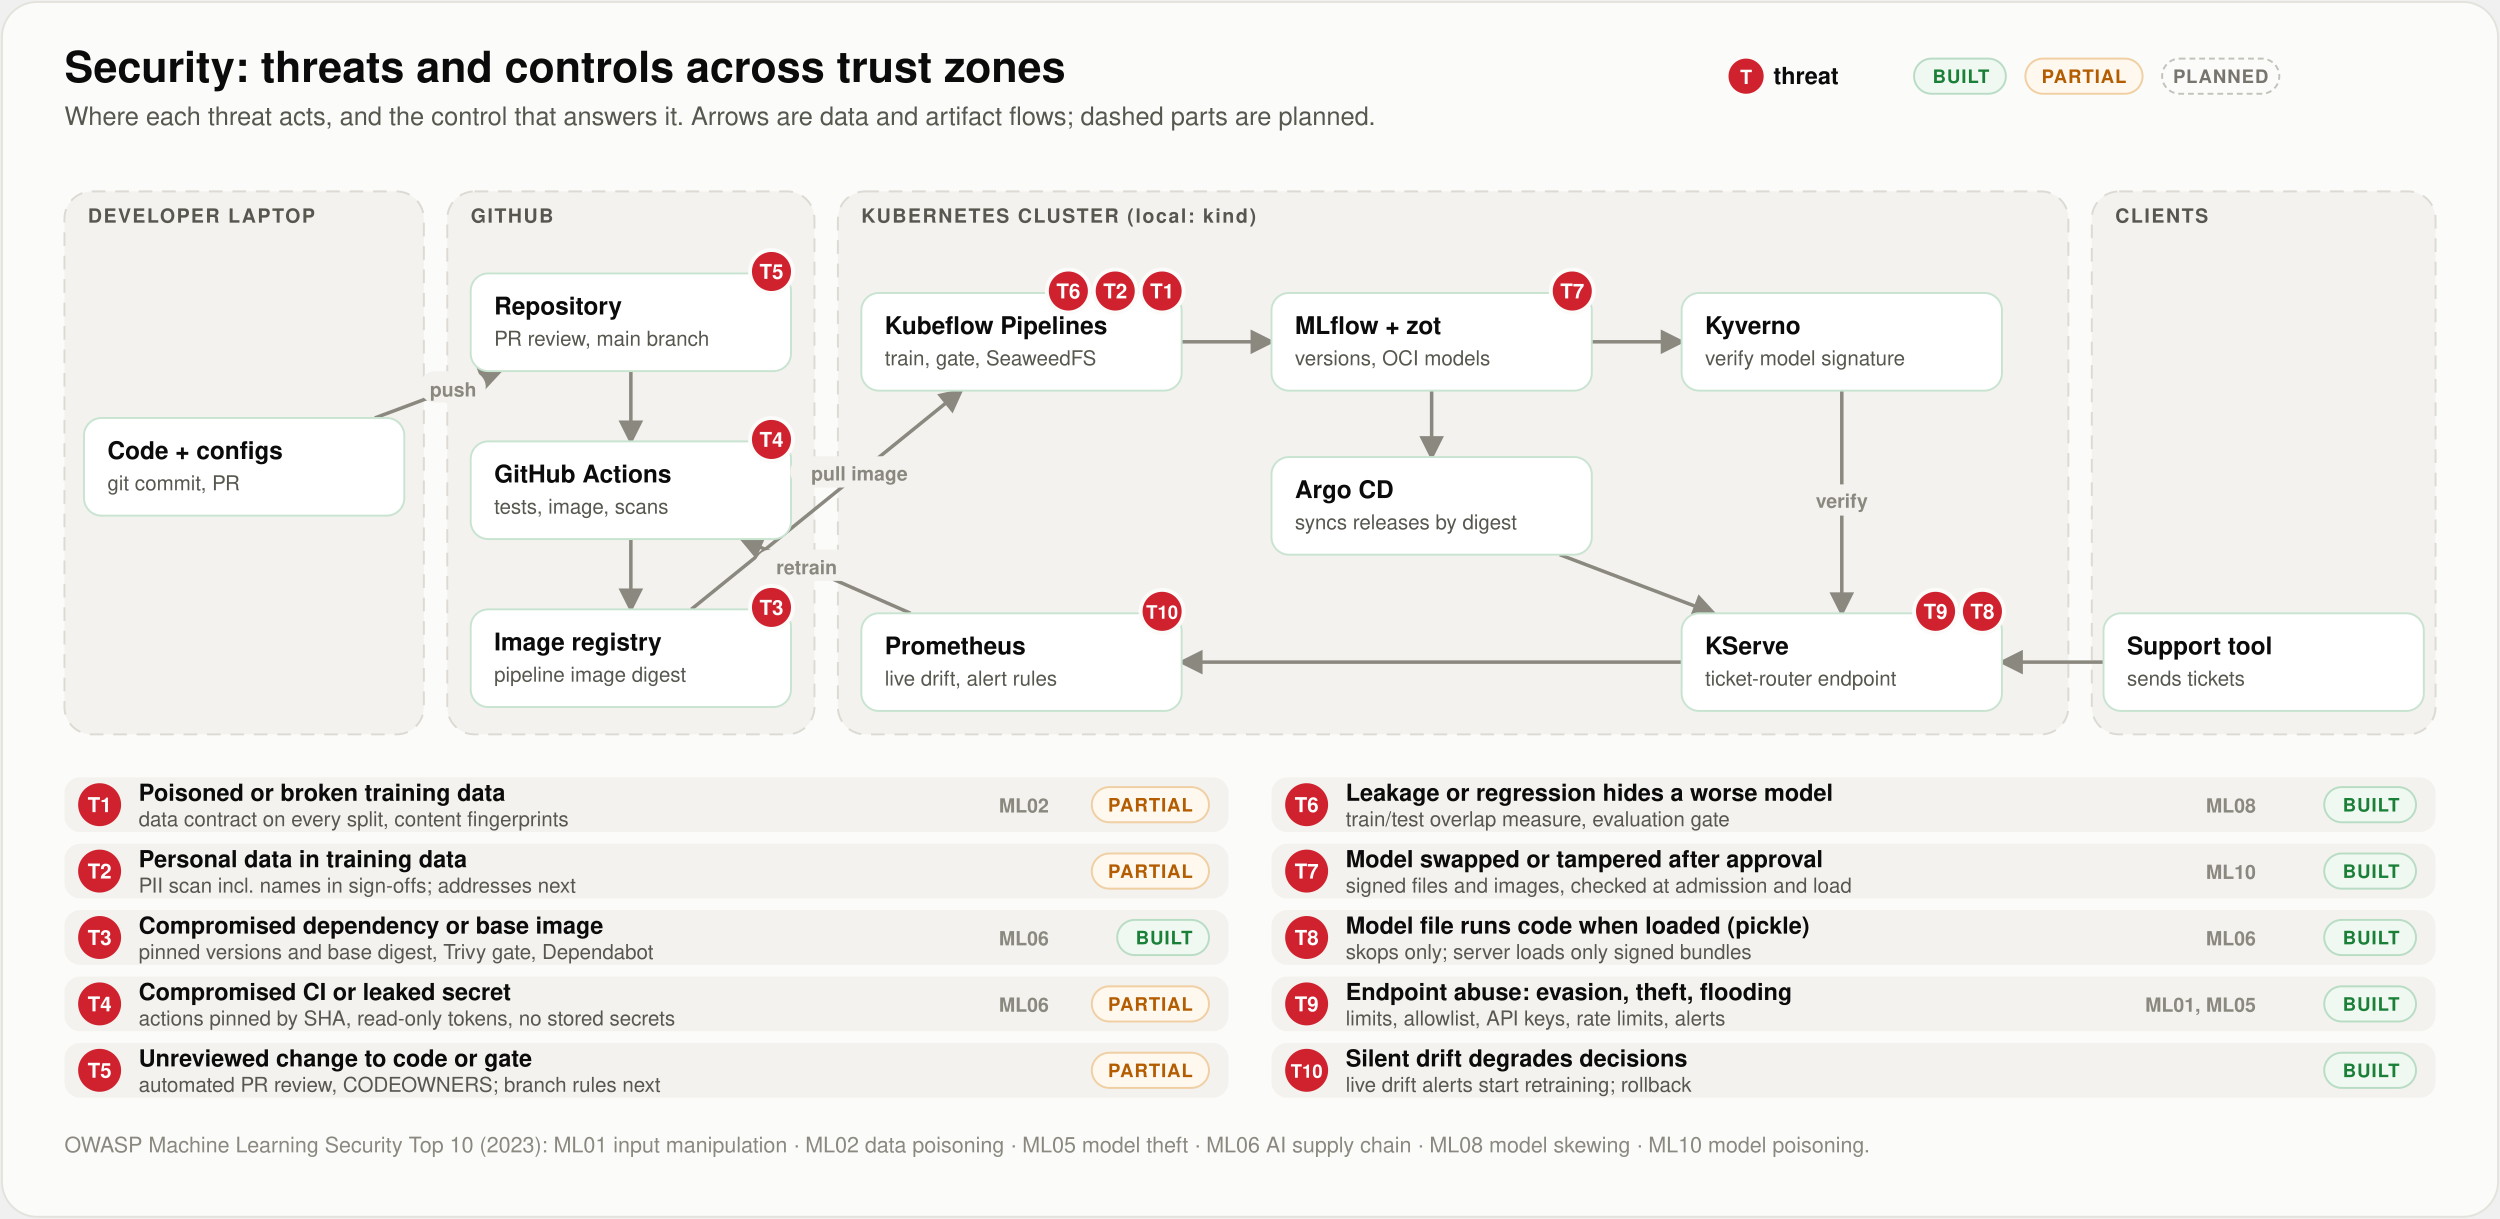
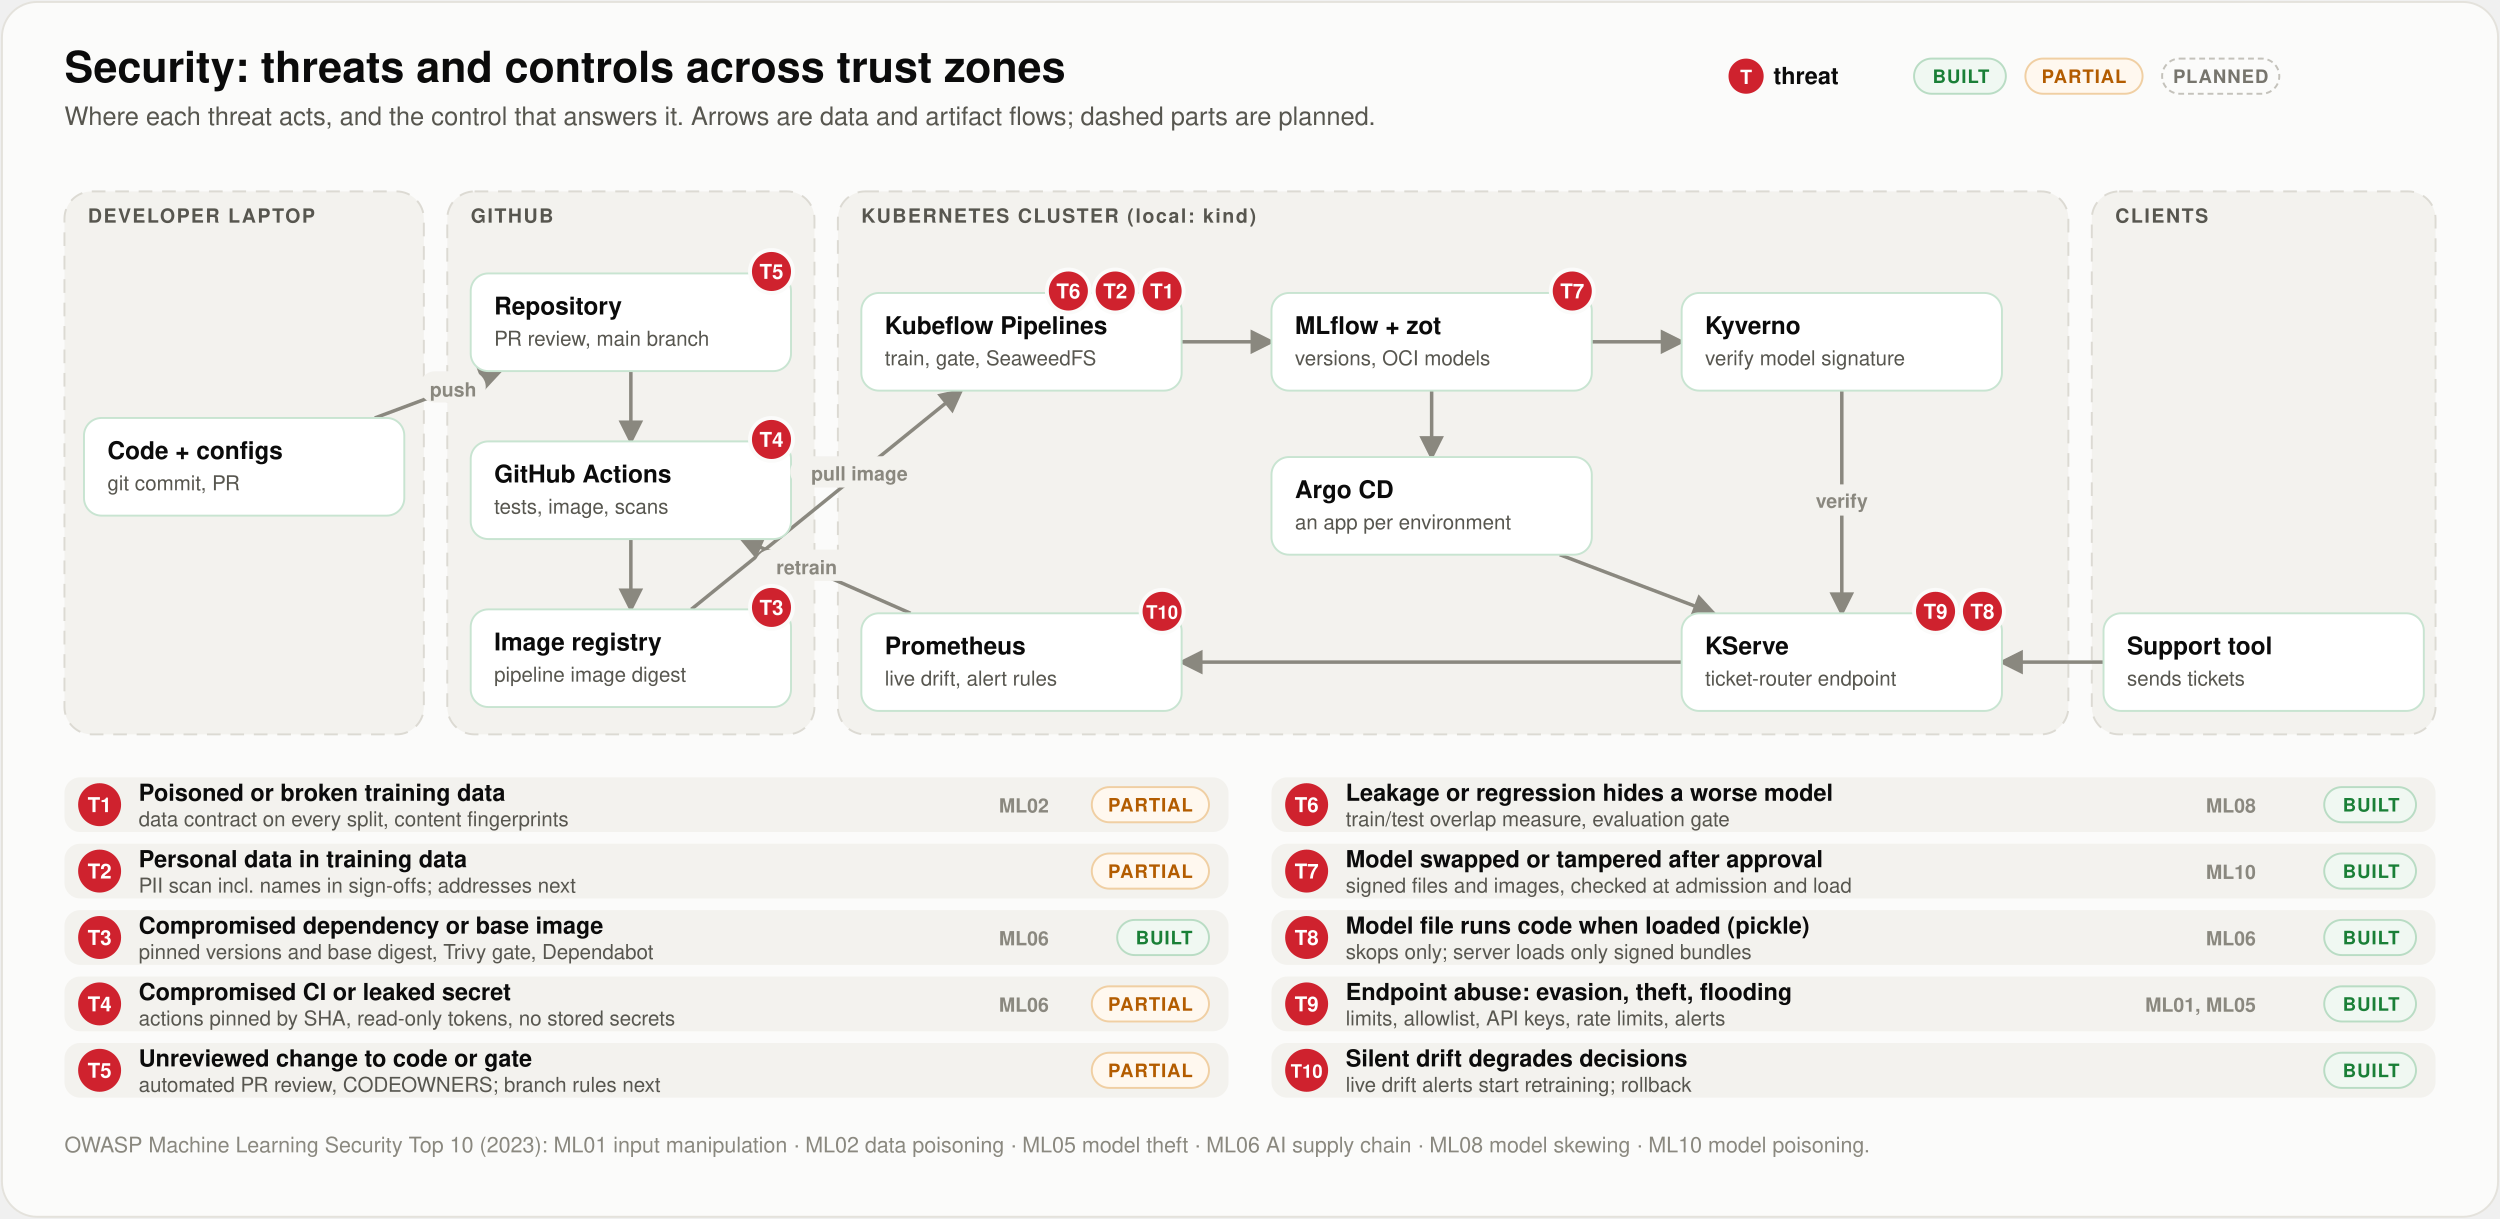
<svg xmlns="http://www.w3.org/2000/svg" width="1280" height="624" viewBox="0 0 1280 624" role="img" aria-labelledby="title desc" font-family="-apple-system, BlinkMacSystemFont, 'Segoe UI', Helvetica, Arial, sans-serif">
  <defs>
    <marker id="arrow" viewBox="0 0 10 10" refX="8.5" refY="5" markerWidth="7" markerHeight="7" orient="auto-start-reverse">
      <path d="M0 0 L10 5 L0 10 z" fill="#8a887f" />
    </marker>
  </defs>
  <rect x="1" y="1" width="1278" height="622" rx="18" fill="#fbfbfa" stroke="#e4e2dc" />
  <text x="33" y="42" font-size="22" font-weight="700" fill="#0b0b0b" text-anchor="start">Security: threats and controls across trust zones</text>
  <text x="33" y="64" font-size="13" font-weight="400" fill="#57564f" text-anchor="start">Where each threat acts, and the control that answers it. Arrows are data and artifact flows; dashed parts are planned.</text>
  <rect x="980" y="30" width="47" height="18" rx="9" fill="#f0f8f2" stroke="#b9dcc4" />
  <text x="1004" y="42.5" font-size="9.5" font-weight="700" fill="#1a7f37" text-anchor="middle" letter-spacing="0.5">BUILT</text>
  <rect x="1037" y="30" width="60" height="18" rx="9" fill="#fff8ef" stroke="#f0cfa3" />
  <text x="1067" y="42.5" font-size="9.5" font-weight="700" fill="#b35c00" text-anchor="middle" letter-spacing="0.5">PARTIAL</text>
  <rect x="1107" y="30" width="60" height="18" rx="9" fill="#fbfbfa" stroke="#c4c2bb" stroke-dasharray="3 2" />
  <text x="1137" y="42.5" font-size="9.5" font-weight="700" fill="#77756d" text-anchor="middle" letter-spacing="0.5">PLANNED</text>
  <circle cx="894" cy="39" r="9" fill="#cf222e" />
  <text x="894" y="43" font-size="10" font-weight="700" fill="#ffffff" text-anchor="middle">T</text>
  <text x="908" y="43" font-size="12" font-weight="600" fill="#0b0b0b" text-anchor="start">threat</text>
  <rect x="33" y="98" width="184" height="278" rx="14" fill="#f3f2ee" stroke="#dcdad3" stroke-dasharray="7 5" />
  <text x="45" y="114" font-size="10" font-weight="700" fill="#57564f" text-anchor="start" letter-spacing="0.8">DEVELOPER LAPTOP</text>
  <rect x="229" y="98" width="188" height="278" rx="14" fill="#f3f2ee" stroke="#dcdad3" stroke-dasharray="7 5" />
  <text x="241" y="114" font-size="10" font-weight="700" fill="#57564f" text-anchor="start" letter-spacing="0.8">GITHUB</text>
  <rect x="429" y="98" width="630" height="278" rx="14" fill="#f3f2ee" stroke="#dcdad3" stroke-dasharray="7 5" />
  <text x="441" y="114" font-size="10" font-weight="700" fill="#57564f" text-anchor="start" letter-spacing="0.8">KUBERNETES CLUSTER  (local: kind)</text>
  <rect x="1071" y="98" width="176" height="278" rx="14" fill="#f3f2ee" stroke="#dcdad3" stroke-dasharray="7 5" />
  <text x="1083" y="114" font-size="10" font-weight="700" fill="#57564f" text-anchor="start" letter-spacing="0.8">CLIENTS</text>
  <line x1="191.9" y1="214.0" x2="256.1" y2="190.0" stroke="#8a887f" stroke-width="1.8" marker-end="url(#arrow)" />
  <line x1="323.0" y1="190.0" x2="323.0" y2="226.0" stroke="#8a887f" stroke-width="1.8" marker-end="url(#arrow)" />
  <line x1="323.0" y1="276.0" x2="323.0" y2="312.0" stroke="#8a887f" stroke-width="1.8" marker-end="url(#arrow)" />
  <line x1="353.9" y1="312.0" x2="492.1" y2="200.0" stroke="#8a887f" stroke-width="1.8" marker-end="url(#arrow)" />
  <line x1="605.0" y1="175.0" x2="651.0" y2="175.0" stroke="#8a887f" stroke-width="1.8" marker-end="url(#arrow)" />
  <line x1="815.0" y1="175.0" x2="861.0" y2="175.0" stroke="#8a887f" stroke-width="1.8" marker-end="url(#arrow)" />
  <line x1="733.0" y1="200.0" x2="733.0" y2="234.0" stroke="#8a887f" stroke-width="1.8" marker-end="url(#arrow)" />
  <line x1="798.6" y1="284.0" x2="877.4" y2="314.0" stroke="#8a887f" stroke-width="1.8" marker-end="url(#arrow)" />
  <line x1="943.0" y1="200.0" x2="943.0" y2="314.0" stroke="#8a887f" stroke-width="1.8" marker-end="url(#arrow)" />
  <line x1="1077.0" y1="339.0" x2="1025.0" y2="339.0" stroke="#8a887f" stroke-width="1.8" marker-end="url(#arrow)" />
  <line x1="861.0" y1="339.0" x2="605.0" y2="339.0" stroke="#8a887f" stroke-width="1.8" marker-end="url(#arrow)" />
  <line x1="466.2" y1="314.0" x2="379.8" y2="276.0" stroke="#8a887f" stroke-width="1.8" marker-end="url(#arrow)" />
  <rect x="43" y="214" width="164" height="50" rx="9" fill="#ffffff" stroke="#c8e4d1" />
  <text x="55" y="235" font-size="12.5" font-weight="600" fill="#0b0b0b" text-anchor="start">Code + configs</text>
  <text x="55" y="251" font-size="10.5" font-weight="400" fill="#57564f" text-anchor="start">git commit, PR</text>
  <rect x="241" y="140" width="164" height="50" rx="9" fill="#ffffff" stroke="#c8e4d1" />
  <text x="253" y="161" font-size="12.5" font-weight="600" fill="#0b0b0b" text-anchor="start">Repository</text>
  <text x="253" y="177" font-size="10.5" font-weight="400" fill="#57564f" text-anchor="start">PR review, main branch</text>
  <rect x="241" y="226" width="164" height="50" rx="9" fill="#ffffff" stroke="#c8e4d1" />
  <text x="253" y="247" font-size="12.5" font-weight="600" fill="#0b0b0b" text-anchor="start">GitHub Actions</text>
  <text x="253" y="263" font-size="10.5" font-weight="400" fill="#57564f" text-anchor="start">tests, image, scans</text>
  <rect x="241" y="312" width="164" height="50" rx="9" fill="#ffffff" stroke="#c8e4d1" />
  <text x="253" y="333" font-size="12.5" font-weight="600" fill="#0b0b0b" text-anchor="start">Image registry</text>
  <text x="253" y="349" font-size="10.5" font-weight="400" fill="#57564f" text-anchor="start">pipeline image digest</text>
  <rect x="441" y="150" width="164" height="50" rx="9" fill="#ffffff" stroke="#c8e4d1" />
  <text x="453" y="171" font-size="12.5" font-weight="600" fill="#0b0b0b" text-anchor="start">Kubeflow Pipelines</text>
  <text x="453" y="187" font-size="10.5" font-weight="400" fill="#57564f" text-anchor="start">train, gate, SeaweedFS</text>
  <rect x="651" y="150" width="164" height="50" rx="9" fill="#ffffff" stroke="#c8e4d1" />
  <text x="663" y="171" font-size="12.5" font-weight="600" fill="#0b0b0b" text-anchor="start">MLflow + zot</text>
  <text x="663" y="187" font-size="10.5" font-weight="400" fill="#57564f" text-anchor="start">versions, OCI models</text>
  <rect x="861" y="150" width="164" height="50" rx="9" fill="#ffffff" stroke="#c8e4d1" />
  <text x="873" y="171" font-size="12.5" font-weight="600" fill="#0b0b0b" text-anchor="start">Kyverno</text>
  <text x="873" y="187" font-size="10.5" font-weight="400" fill="#57564f" text-anchor="start">verify model signature</text>
  <rect x="441" y="314" width="164" height="50" rx="9" fill="#ffffff" stroke="#c8e4d1" />
  <text x="453" y="335" font-size="12.5" font-weight="600" fill="#0b0b0b" text-anchor="start">Prometheus</text>
  <text x="453" y="351" font-size="10.5" font-weight="400" fill="#57564f" text-anchor="start">live drift, alert rules</text>
  <rect x="651" y="234" width="164" height="50" rx="9" fill="#ffffff" stroke="#c8e4d1" />
  <text x="663" y="255" font-size="12.5" font-weight="600" fill="#0b0b0b" text-anchor="start">Argo CD</text>
-   <text x="663" y="271" font-size="10.5" font-weight="400" fill="#57564f" text-anchor="start">syncs releases by digest</text>
+   <text x="663" y="271" font-size="10.5" font-weight="400" fill="#57564f" text-anchor="start">an app per environment</text>
  <rect x="861" y="314" width="164" height="50" rx="9" fill="#ffffff" stroke="#c8e4d1" />
  <text x="873" y="335" font-size="12.5" font-weight="600" fill="#0b0b0b" text-anchor="start">KServe</text>
  <text x="873" y="351" font-size="10.5" font-weight="400" fill="#57564f" text-anchor="start">ticket-router endpoint</text>
  <rect x="1077" y="314" width="164" height="50" rx="9" fill="#ffffff" stroke="#c8e4d1" />
  <text x="1089" y="335" font-size="12.5" font-weight="600" fill="#0b0b0b" text-anchor="start">Support tool</text>
  <text x="1089" y="351" font-size="10.5" font-weight="400" fill="#57564f" text-anchor="start">sends tickets</text>
  <rect x="214.7" y="190.1" width="34" height="16" rx="8" fill="#f3f2ee" />
  <text x="232" y="203" font-size="10" font-weight="600" fill="#8a887f" text-anchor="middle">push</text>
  <rect x="404.6" y="233.6" width="70" height="16" rx="8" fill="#f3f2ee" />
  <text x="440" y="246" font-size="10" font-weight="600" fill="#8a887f" text-anchor="middle">pull image</text>
  <rect x="920.0" y="248.0" width="46" height="16" rx="8" fill="#f3f2ee" />
  <text x="943" y="260" font-size="10" font-weight="600" fill="#8a887f" text-anchor="middle">verify</text>
  <rect x="386.6" y="281.4" width="52" height="16" rx="8" fill="#f3f2ee" />
  <text x="413" y="294" font-size="10" font-weight="600" fill="#8a887f" text-anchor="middle">retrain</text>
  <circle cx="595" cy="149" r="11" fill="#cf222e" stroke="#fbfbfa" stroke-width="2" />
  <text x="595" y="152.8" font-size="10.5" font-weight="700" fill="#ffffff" text-anchor="middle">T1</text>
  <circle cx="571" cy="149" r="11" fill="#cf222e" stroke="#fbfbfa" stroke-width="2" />
  <text x="571" y="152.8" font-size="10.5" font-weight="700" fill="#ffffff" text-anchor="middle">T2</text>
  <circle cx="395" cy="311" r="11" fill="#cf222e" stroke="#fbfbfa" stroke-width="2" />
  <text x="395" y="314.8" font-size="10.5" font-weight="700" fill="#ffffff" text-anchor="middle">T3</text>
  <circle cx="395" cy="225" r="11" fill="#cf222e" stroke="#fbfbfa" stroke-width="2" />
  <text x="395" y="228.8" font-size="10.5" font-weight="700" fill="#ffffff" text-anchor="middle">T4</text>
  <circle cx="395" cy="139" r="11" fill="#cf222e" stroke="#fbfbfa" stroke-width="2" />
  <text x="395" y="142.8" font-size="10.5" font-weight="700" fill="#ffffff" text-anchor="middle">T5</text>
  <circle cx="547" cy="149" r="11" fill="#cf222e" stroke="#fbfbfa" stroke-width="2" />
  <text x="547" y="152.8" font-size="10.5" font-weight="700" fill="#ffffff" text-anchor="middle">T6</text>
  <circle cx="805" cy="149" r="11" fill="#cf222e" stroke="#fbfbfa" stroke-width="2" />
  <text x="805" y="152.8" font-size="10.5" font-weight="700" fill="#ffffff" text-anchor="middle">T7</text>
  <circle cx="1015" cy="313" r="11" fill="#cf222e" stroke="#fbfbfa" stroke-width="2" />
  <text x="1015" y="316.8" font-size="10.5" font-weight="700" fill="#ffffff" text-anchor="middle">T8</text>
  <circle cx="991" cy="313" r="11" fill="#cf222e" stroke="#fbfbfa" stroke-width="2" />
  <text x="991" y="316.8" font-size="10.5" font-weight="700" fill="#ffffff" text-anchor="middle">T9</text>
  <circle cx="595" cy="313" r="11" fill="#cf222e" stroke="#fbfbfa" stroke-width="2" />
  <text x="595" y="316.8" font-size="9.5" font-weight="700" fill="#ffffff" text-anchor="middle">T10</text>
  <rect x="33" y="398" width="596" height="28" rx="8" fill="#f3f2ee" />
  <circle cx="51" cy="412" r="11" fill="#cf222e" />
  <text x="51" y="415.8" font-size="10.5" font-weight="700" fill="#ffffff" text-anchor="middle">T1</text>
  <text x="71" y="410" font-size="12" font-weight="650" fill="#0b0b0b" text-anchor="start">Poisoned or broken training data</text>
  <text x="71" y="423" font-size="10.5" font-weight="400" fill="#57564f" text-anchor="start">data contract on every split, content fingerprints</text>
  <text x="537" y="416" font-size="10" font-weight="600" fill="#8a887f" text-anchor="end">ML02</text>
  <rect x="559" y="403" width="60" height="18" rx="9" fill="#fff8ef" stroke="#f0cfa3" />
  <text x="589" y="415.5" font-size="9.5" font-weight="700" fill="#b35c00" text-anchor="middle" letter-spacing="0.5">PARTIAL</text>
  <rect x="33" y="432" width="596" height="28" rx="8" fill="#f3f2ee" />
  <circle cx="51" cy="446" r="11" fill="#cf222e" />
  <text x="51" y="449.8" font-size="10.5" font-weight="700" fill="#ffffff" text-anchor="middle">T2</text>
  <text x="71" y="444" font-size="12" font-weight="650" fill="#0b0b0b" text-anchor="start">Personal data in training data</text>
  <text x="71" y="457" font-size="10.5" font-weight="400" fill="#57564f" text-anchor="start">PII scan incl. names in sign-offs; addresses next</text>
  <text x="537" y="450" font-size="10" font-weight="600" fill="#8a887f" text-anchor="end" />
  <rect x="559" y="437" width="60" height="18" rx="9" fill="#fff8ef" stroke="#f0cfa3" />
  <text x="589" y="449.5" font-size="9.5" font-weight="700" fill="#b35c00" text-anchor="middle" letter-spacing="0.5">PARTIAL</text>
  <rect x="33" y="466" width="596" height="28" rx="8" fill="#f3f2ee" />
  <circle cx="51" cy="480" r="11" fill="#cf222e" />
  <text x="51" y="483.8" font-size="10.5" font-weight="700" fill="#ffffff" text-anchor="middle">T3</text>
  <text x="71" y="478" font-size="12" font-weight="650" fill="#0b0b0b" text-anchor="start">Compromised dependency or base image</text>
  <text x="71" y="491" font-size="10.5" font-weight="400" fill="#57564f" text-anchor="start">pinned versions and base digest, Trivy gate, Dependabot</text>
  <text x="537" y="484" font-size="10" font-weight="600" fill="#8a887f" text-anchor="end">ML06</text>
  <rect x="572" y="471" width="47" height="18" rx="9" fill="#f0f8f2" stroke="#b9dcc4" />
  <text x="596" y="483.5" font-size="9.5" font-weight="700" fill="#1a7f37" text-anchor="middle" letter-spacing="0.5">BUILT</text>
  <rect x="33" y="500" width="596" height="28" rx="8" fill="#f3f2ee" />
  <circle cx="51" cy="514" r="11" fill="#cf222e" />
  <text x="51" y="517.8" font-size="10.5" font-weight="700" fill="#ffffff" text-anchor="middle">T4</text>
  <text x="71" y="512" font-size="12" font-weight="650" fill="#0b0b0b" text-anchor="start">Compromised CI or leaked secret</text>
  <text x="71" y="525" font-size="10.5" font-weight="400" fill="#57564f" text-anchor="start">actions pinned by SHA, read-only tokens, no stored secrets</text>
  <text x="537" y="518" font-size="10" font-weight="600" fill="#8a887f" text-anchor="end">ML06</text>
  <rect x="559" y="505" width="60" height="18" rx="9" fill="#fff8ef" stroke="#f0cfa3" />
  <text x="589" y="517.5" font-size="9.5" font-weight="700" fill="#b35c00" text-anchor="middle" letter-spacing="0.5">PARTIAL</text>
  <rect x="33" y="534" width="596" height="28" rx="8" fill="#f3f2ee" />
  <circle cx="51" cy="548" r="11" fill="#cf222e" />
  <text x="51" y="551.8" font-size="10.5" font-weight="700" fill="#ffffff" text-anchor="middle">T5</text>
  <text x="71" y="546" font-size="12" font-weight="650" fill="#0b0b0b" text-anchor="start">Unreviewed change to code or gate</text>
  <text x="71" y="559" font-size="10.5" font-weight="400" fill="#57564f" text-anchor="start">automated PR review, CODEOWNERS; branch rules next</text>
  <text x="537" y="552" font-size="10" font-weight="600" fill="#8a887f" text-anchor="end" />
  <rect x="559" y="539" width="60" height="18" rx="9" fill="#fff8ef" stroke="#f0cfa3" />
  <text x="589" y="551.5" font-size="9.5" font-weight="700" fill="#b35c00" text-anchor="middle" letter-spacing="0.5">PARTIAL</text>
  <rect x="651" y="398" width="596" height="28" rx="8" fill="#f3f2ee" />
  <circle cx="669" cy="412" r="11" fill="#cf222e" />
  <text x="669" y="415.8" font-size="10.5" font-weight="700" fill="#ffffff" text-anchor="middle">T6</text>
  <text x="689" y="410" font-size="12" font-weight="650" fill="#0b0b0b" text-anchor="start">Leakage or regression hides a worse model</text>
  <text x="689" y="423" font-size="10.5" font-weight="400" fill="#57564f" text-anchor="start">train/test overlap measure, evaluation gate</text>
  <text x="1155" y="416" font-size="10" font-weight="600" fill="#8a887f" text-anchor="end">ML08</text>
  <rect x="1190" y="403" width="47" height="18" rx="9" fill="#f0f8f2" stroke="#b9dcc4" />
  <text x="1214" y="415.5" font-size="9.5" font-weight="700" fill="#1a7f37" text-anchor="middle" letter-spacing="0.5">BUILT</text>
  <rect x="651" y="432" width="596" height="28" rx="8" fill="#f3f2ee" />
  <circle cx="669" cy="446" r="11" fill="#cf222e" />
  <text x="669" y="449.8" font-size="10.5" font-weight="700" fill="#ffffff" text-anchor="middle">T7</text>
  <text x="689" y="444" font-size="12" font-weight="650" fill="#0b0b0b" text-anchor="start">Model swapped or tampered after approval</text>
  <text x="689" y="457" font-size="10.5" font-weight="400" fill="#57564f" text-anchor="start">signed files and images, checked at admission and load</text>
  <text x="1155" y="450" font-size="10" font-weight="600" fill="#8a887f" text-anchor="end">ML10</text>
  <rect x="1190" y="437" width="47" height="18" rx="9" fill="#f0f8f2" stroke="#b9dcc4" />
  <text x="1214" y="449.5" font-size="9.5" font-weight="700" fill="#1a7f37" text-anchor="middle" letter-spacing="0.5">BUILT</text>
  <rect x="651" y="466" width="596" height="28" rx="8" fill="#f3f2ee" />
  <circle cx="669" cy="480" r="11" fill="#cf222e" />
  <text x="669" y="483.8" font-size="10.5" font-weight="700" fill="#ffffff" text-anchor="middle">T8</text>
  <text x="689" y="478" font-size="12" font-weight="650" fill="#0b0b0b" text-anchor="start">Model file runs code when loaded (pickle)</text>
  <text x="689" y="491" font-size="10.5" font-weight="400" fill="#57564f" text-anchor="start">skops only; server loads only signed bundles</text>
  <text x="1155" y="484" font-size="10" font-weight="600" fill="#8a887f" text-anchor="end">ML06</text>
  <rect x="1190" y="471" width="47" height="18" rx="9" fill="#f0f8f2" stroke="#b9dcc4" />
  <text x="1214" y="483.5" font-size="9.5" font-weight="700" fill="#1a7f37" text-anchor="middle" letter-spacing="0.5">BUILT</text>
  <rect x="651" y="500" width="596" height="28" rx="8" fill="#f3f2ee" />
  <circle cx="669" cy="514" r="11" fill="#cf222e" />
  <text x="669" y="517.8" font-size="10.5" font-weight="700" fill="#ffffff" text-anchor="middle">T9</text>
  <text x="689" y="512" font-size="12" font-weight="650" fill="#0b0b0b" text-anchor="start">Endpoint abuse: evasion, theft, flooding</text>
  <text x="689" y="525" font-size="10.5" font-weight="400" fill="#57564f" text-anchor="start">limits, allowlist, API keys, rate limits, alerts</text>
  <text x="1155" y="518" font-size="10" font-weight="600" fill="#8a887f" text-anchor="end">ML01, ML05</text>
  <rect x="1190" y="505" width="47" height="18" rx="9" fill="#f0f8f2" stroke="#b9dcc4" />
  <text x="1214" y="517.5" font-size="9.5" font-weight="700" fill="#1a7f37" text-anchor="middle" letter-spacing="0.5">BUILT</text>
  <rect x="651" y="534" width="596" height="28" rx="8" fill="#f3f2ee" />
  <circle cx="669" cy="548" r="11" fill="#cf222e" />
  <text x="669" y="551.8" font-size="9.5" font-weight="700" fill="#ffffff" text-anchor="middle">T10</text>
  <text x="689" y="546" font-size="12" font-weight="650" fill="#0b0b0b" text-anchor="start">Silent drift degrades decisions</text>
  <text x="689" y="559" font-size="10.5" font-weight="400" fill="#57564f" text-anchor="start">live drift alerts start retraining; rollback</text>
  <text x="1155" y="552" font-size="10" font-weight="600" fill="#8a887f" text-anchor="end" />
  <rect x="1190" y="539" width="47" height="18" rx="9" fill="#f0f8f2" stroke="#b9dcc4" />
  <text x="1214" y="551.5" font-size="9.5" font-weight="700" fill="#1a7f37" text-anchor="middle" letter-spacing="0.5">BUILT</text>
  <text x="33" y="590" font-size="11" font-weight="500" fill="#8a887f" text-anchor="start">OWASP Machine Learning Security Top 10 (2023): ML01 input manipulation · ML02 data poisoning · ML05 model theft · ML06 AI supply chain · ML08 model skewing · ML10 model poisoning.</text>
</svg>
